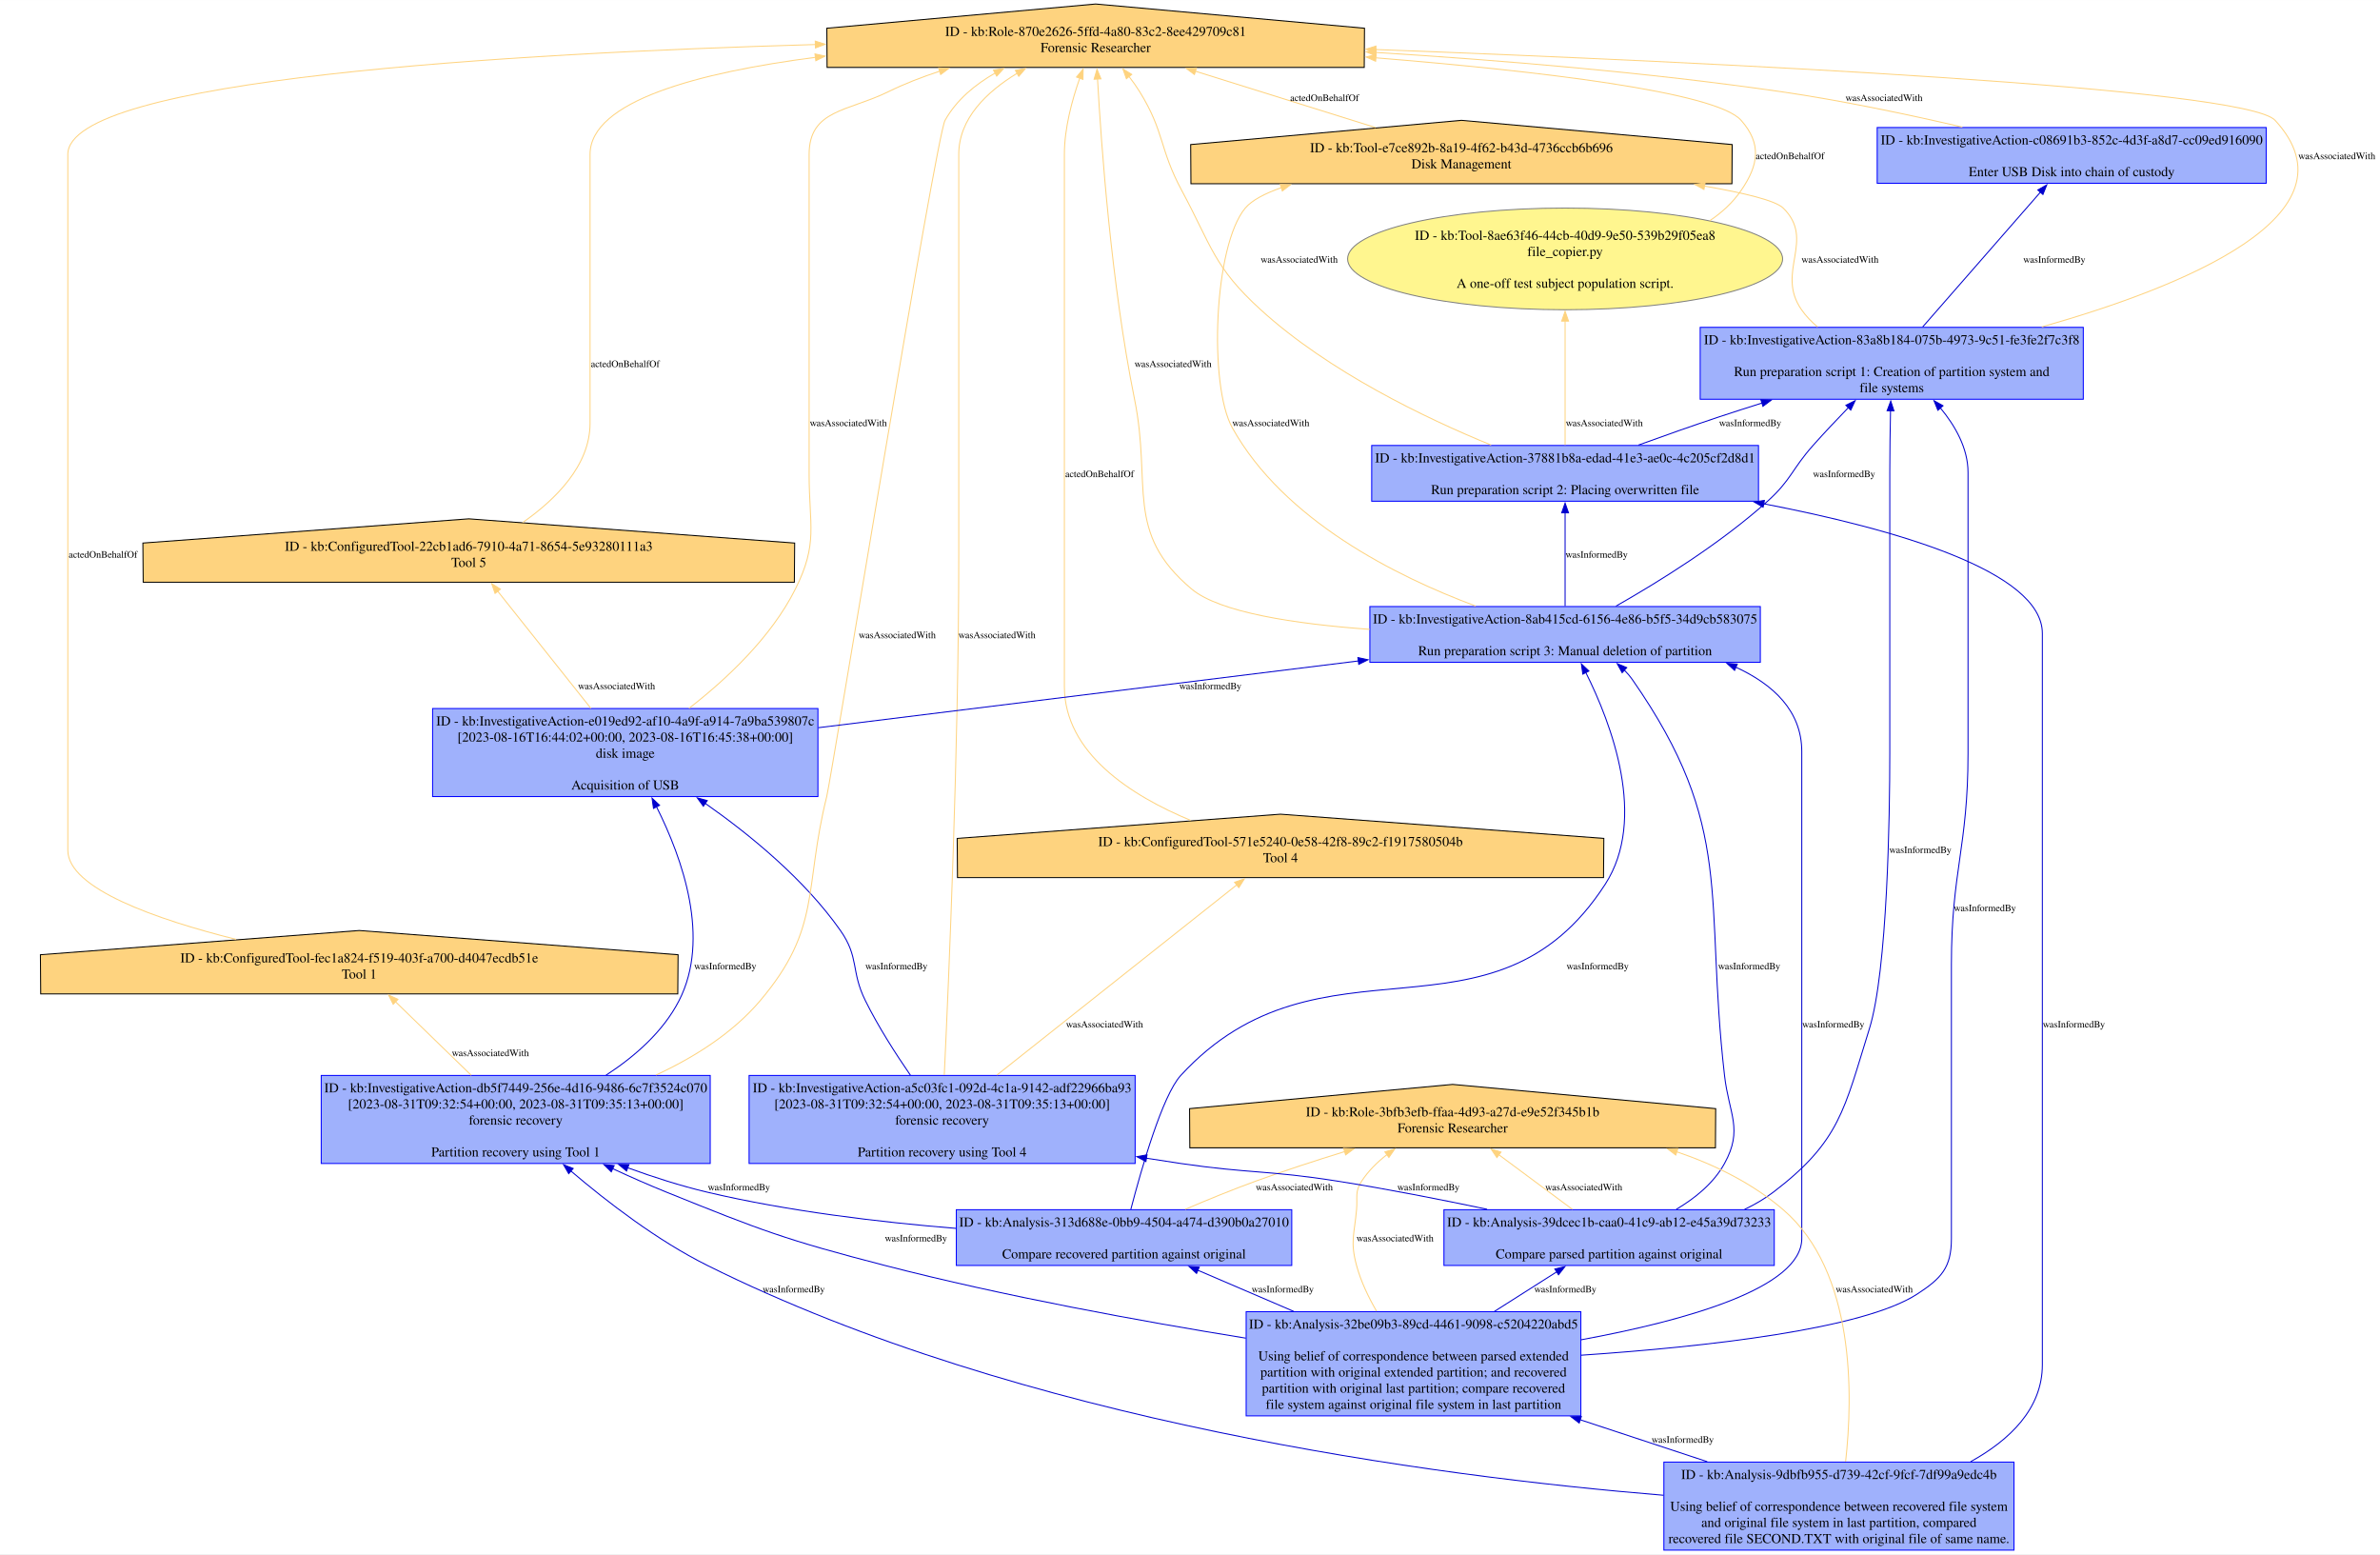
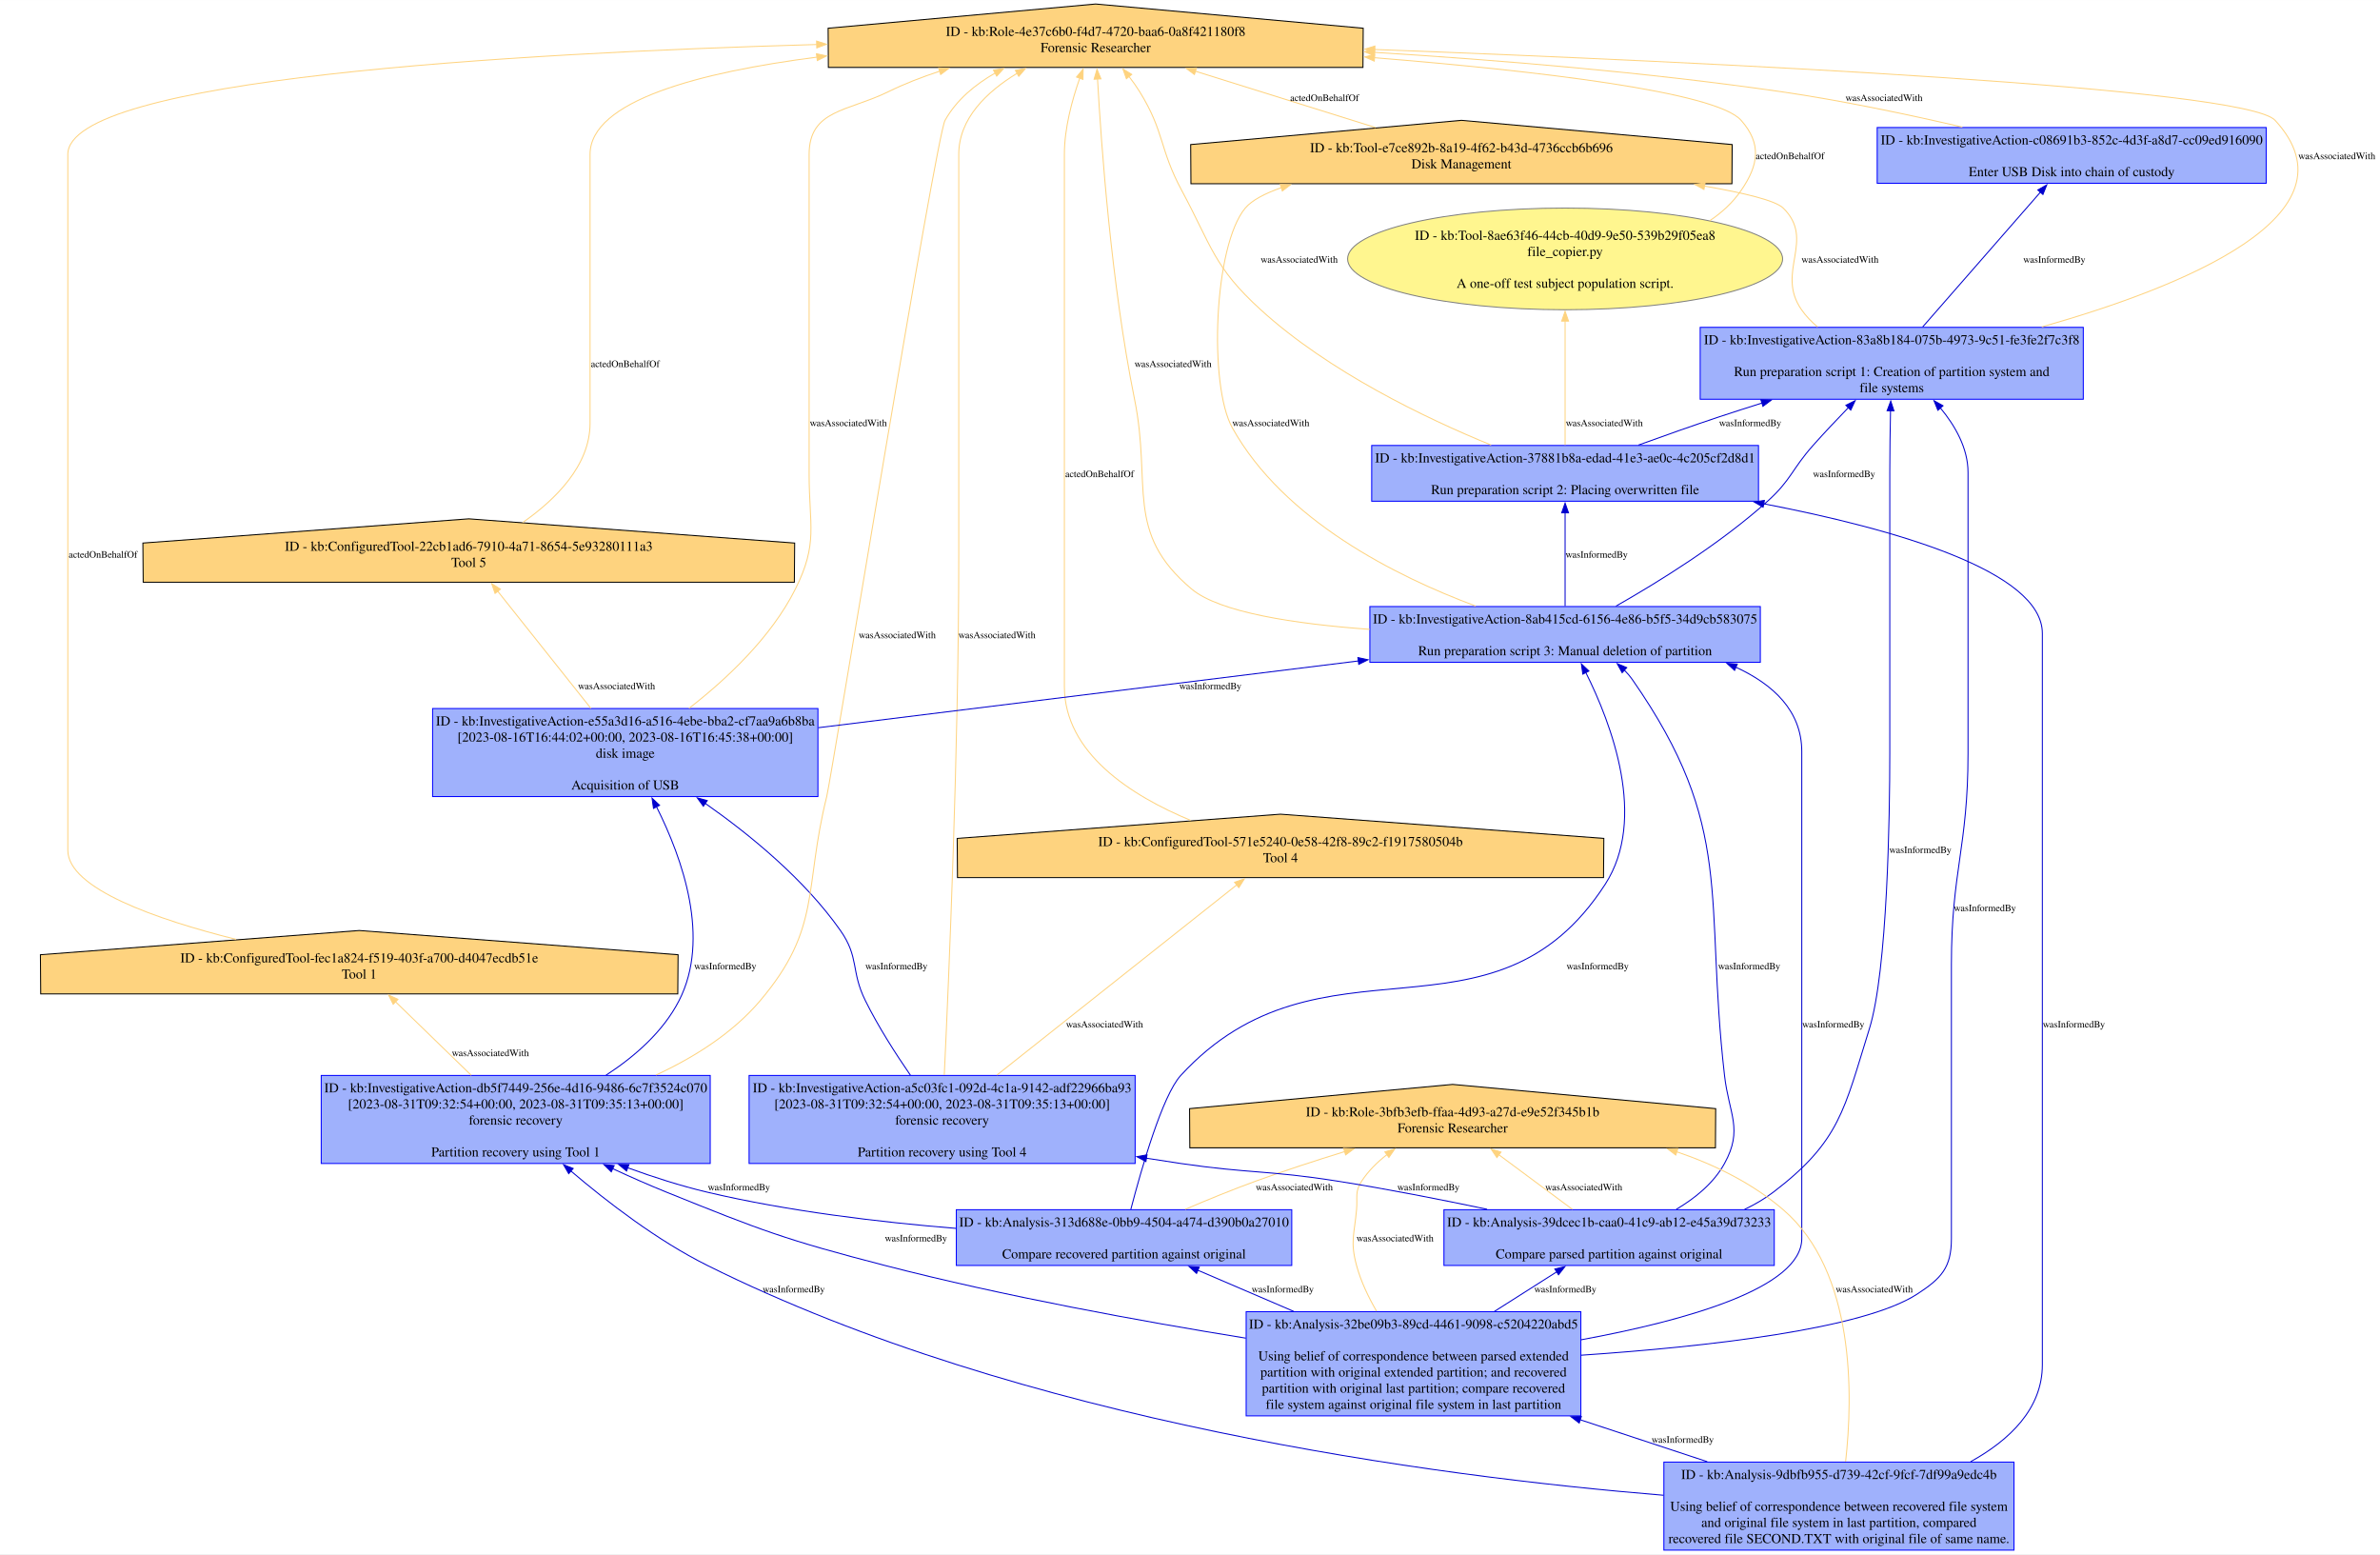
<svg xmlns="http://www.w3.org/2000/svg" xmlns:xlink="http://www.w3.org/1999/xlink" width="2434pt" height="1589pt" viewBox="0.00 0.00 2433.59 1588.55">
  <g id="graph0" class="graph" transform="scale(1 1) rotate(0) translate(4 1584.55)">
    <polygon fill="white" stroke="none" points="-4,4 -4,-1584.55 2429.59,-1584.55 2429.59,4 -4,4" />
    <g id="node1" class="node">
      <g id="a_node1">
        <a xlink:title="ID - http://example.org/kb/Analysis-313d688e-0bb9-4504-a474-d390b0a27010">
          <polygon fill="#9fb1fc" stroke="#0000ff" points="1316.84,-348 973.84,-348 973.84,-291 1316.84,-291 1316.84,-348" />
          <text text-anchor="middle" x="1145.34" y="-330.7" font-family="Times,serif" font-size="14.00">ID - kb:Analysis-313d688e-0bb9-4504-a474-d390b0a27010</text>
          <text text-anchor="middle" x="1145.34" y="-298.2" font-family="Times,serif" font-size="14.00">Compare recovered partition against original</text>
        </a>
      </g>
    </g>
    <g id="node10" class="node">
      <g id="a_node10">
        <a xlink:title="ID - http://example.org/kb/InvestigativeAction-8ab415cd-6156-4e86-b5f5-34d9cb583075">
          <polygon fill="#9fb1fc" stroke="#0000ff" points="1795.96,-964.59 1396.71,-964.59 1396.71,-907.59 1795.96,-907.59 1795.96,-964.59" />
          <text text-anchor="middle" x="1596.34" y="-947.29" font-family="Times,serif" font-size="14.00">ID - kb:InvestigativeAction-8ab415cd-6156-4e86-b5f5-34d9cb583075</text>
          <text text-anchor="middle" x="1596.34" y="-914.79" font-family="Times,serif" font-size="14.00">Run preparation script 3: Manual deletion of partition</text>
        </a>
      </g>
    </g>
    <g id="edge1" class="edge">
      <path fill="none" stroke="#0000cd" d="M1152.31,-348.4C1163.11,-389.82 1184.62,-464.87 1203.34,-485.25 1346.46,-641.02 1522.5,-503.02 1637.34,-680.67 1680.6,-747.6 1643.81,-844.56 1617.42,-897.36" />
      <polygon fill="#0000cd" stroke="#0000cd" points="1614.46,-895.47 1613,-905.97 1620.68,-898.67 1614.46,-895.47" />
      <text text-anchor="middle" x="1629.59" y="-593.71" font-family="Times,serif" font-size="10.00">wasInformedBy</text>
    </g>
    <g id="node13" class="node">
      <g id="a_node13">
        <a xlink:title="ID - http://example.org/kb/InvestigativeAction-db5f7449-256e-4d16-9486-6c7f3524c070">
          <polygon fill="#9fb1fc" stroke="#0000ff" points="722.21,-485.25 324.46,-485.25 324.46,-395.25 722.21,-395.25 722.21,-485.25" />
          <text text-anchor="middle" x="523.34" y="-467.95" font-family="Times,serif" font-size="14.00">ID - kb:InvestigativeAction-db5f7449-256e-4d16-9486-6c7f3524c070</text>
          <text text-anchor="middle" x="523.34" y="-451.45" font-family="Times,serif" font-size="14.00">[2023-08-31T09:32:54+00:00, 2023-08-31T09:35:13+00:00]</text>
          <text text-anchor="middle" x="523.34" y="-434.95" font-family="Times,serif" font-size="14.00">forensic recovery</text>
          <text text-anchor="middle" x="523.34" y="-402.45" font-family="Times,serif" font-size="14.00">Partition recovery using Tool 1</text>
        </a>
      </g>
    </g>
    <g id="edge2" class="edge">
      <path fill="none" stroke="#0000cd" d="M973.49,-328.92C895.06,-335.29 801.45,-346.45 718.84,-366 692.1,-372.33 664.06,-381.33 637.82,-390.87" />
      <polygon fill="#0000cd" stroke="#0000cd" points="636.67,-387.56 628.51,-394.31 639.1,-394.13 636.67,-387.56" />
      <text text-anchor="middle" x="751.59" y="-367.75" font-family="Times,serif" font-size="10.00">wasInformedBy</text>
    </g>
    <g id="node15" class="node">
      <g id="a_node15">
        <a xlink:title="ID - http://example.org/kb/Role-3bfb3efb-ffaa-4d93-a27d-e9e52f345b1b">
          <polygon fill="#fed37f" stroke="black" points="1750.32,-451.32 1481.34,-476.09 1212.35,-451.32 1212.61,-411.26 1750.07,-411.26 1750.32,-451.32" />
          <text text-anchor="middle" x="1481.34" y="-443.45" font-family="Times,serif" font-size="14.00">ID - kb:Role-3bfb3efb-ffaa-4d93-a27d-e9e52f345b1b</text>
          <text text-anchor="middle" x="1481.34" y="-426.95" font-family="Times,serif" font-size="14.00">Forensic Researcher</text>
        </a>
      </g>
    </g>
    <g id="edge3" class="edge">
      <path fill="none" stroke="#fed37f" d="M1207.89,-348.37C1230.45,-358.02 1256.23,-368.58 1280.09,-377.25 1309.31,-387.88 1341.33,-398.28 1371.06,-407.45" />
      <polygon fill="#fed37f" stroke="#fed37f" points="1369.87,-410.74 1380.46,-410.32 1371.92,-404.05 1369.87,-410.74" />
      <text text-anchor="middle" x="1319.46" y="-367.75" font-family="Times,serif" font-size="10.00">wasAssociatedWith</text>
    </g>
    <g id="node2" class="node">
      <g id="a_node2">
        <a xlink:title="ID - http://example.org/kb/Analysis-32be09b3-89cd-4461-9098-c5204220abd5">
          <polygon fill="#9fb1fc" stroke="#0000ff" points="1612.46,-243.75 1270.21,-243.75 1270.21,-137.25 1612.46,-137.25 1612.46,-243.75" />
          <text text-anchor="middle" x="1441.34" y="-226.45" font-family="Times,serif" font-size="14.00">ID - kb:Analysis-32be09b3-89cd-4461-9098-c5204220abd5</text>
          <text text-anchor="middle" x="1441.34" y="-193.95" font-family="Times,serif" font-size="14.00">Using belief of correspondence between parsed extended </text>
          <text text-anchor="middle" x="1441.34" y="-177.45" font-family="Times,serif" font-size="14.00">partition with original extended partition; and recovered </text>
          <text text-anchor="middle" x="1441.34" y="-160.95" font-family="Times,serif" font-size="14.00">partition with original last partition; compare recovered </text>
          <text text-anchor="middle" x="1441.34" y="-144.45" font-family="Times,serif" font-size="14.00">file system against original file system in last partition</text>
        </a>
      </g>
    </g>
    <g id="edge4" class="edge">
      <path fill="none" stroke="#0000cd" d="M1318.81,-244.07C1285.51,-258.36 1250.45,-273.4 1220.63,-286.2" />
      <polygon fill="#0000cd" stroke="#0000cd" points="1219.51,-282.87 1211.7,-290.03 1222.27,-289.3 1219.51,-282.87" />
      <text text-anchor="middle" x="1307.59" y="-263.5" font-family="Times,serif" font-size="10.00">wasInformedBy</text>
    </g>
    <g id="node3" class="node">
      <g id="a_node3">
        <a xlink:title="ID - http://example.org/kb/Analysis-39dcec1b-caa0-41c9-ab12-e45a39d73233">
          <polygon fill="#9fb1fc" stroke="#0000ff" points="1810.21,-348 1472.46,-348 1472.46,-291 1810.21,-291 1810.21,-348" />
          <text text-anchor="middle" x="1641.34" y="-330.7" font-family="Times,serif" font-size="14.00">ID - kb:Analysis-39dcec1b-caa0-41c9-ab12-e45a39d73233</text>
          <text text-anchor="middle" x="1641.34" y="-298.2" font-family="Times,serif" font-size="14.00">Compare parsed partition against original</text>
        </a>
      </g>
    </g>
    <g id="edge5" class="edge">
      <path fill="none" stroke="#0000cd" d="M1524.13,-244.07C1545.64,-257.73 1568.25,-272.09 1587.81,-284.51" />
      <polygon fill="#0000cd" stroke="#0000cd" points="1585.84,-287.41 1596.16,-289.81 1589.59,-281.5 1585.84,-287.41" />
      <text text-anchor="middle" x="1596.59" y="-263.5" font-family="Times,serif" font-size="10.00">wasInformedBy</text>
    </g>
    <g id="node9" class="node">
      <g id="a_node9">
        <a xlink:title="ID - http://example.org/kb/InvestigativeAction-83a8b184-075b-4973-9c51-fe3fe2f7c3f8">
          <polygon fill="#9fb1fc" stroke="#0000ff" points="2126.21,-1250.01 1734.46,-1250.01 1734.46,-1176.51 2126.21,-1176.51 2126.21,-1250.01" />
          <text text-anchor="middle" x="1930.34" y="-1232.71" font-family="Times,serif" font-size="14.00">ID - kb:InvestigativeAction-83a8b184-075b-4973-9c51-fe3fe2f7c3f8</text>
          <text text-anchor="middle" x="1930.34" y="-1200.21" font-family="Times,serif" font-size="14.00">Run preparation script 1: Creation of partition system and </text>
          <text text-anchor="middle" x="1930.34" y="-1183.71" font-family="Times,serif" font-size="14.00">file systems</text>
        </a>
      </g>
    </g>
    <g id="edge6" class="edge">
      <path fill="none" stroke="#0000cd" d="M1612.67,-199.25C1740.01,-207.87 1900.89,-225.67 1956.34,-261.75 1981.18,-277.91 1991.34,-288.87 1991.34,-318.5 1991.34,-318.5 1991.34,-318.5 1991.34,-598.59 1991.34,-694.77 2008.34,-718.15 2008.34,-814.34 2008.34,-814.34 2008.34,-814.34 2008.34,-1101.76 2008.34,-1126.29 1995.35,-1149.2 1979.98,-1167.73" />
      <polygon fill="#0000cd" stroke="#0000cd" points="1977.51,-1165.23 1973.53,-1175.05 1982.77,-1169.85 1977.51,-1165.23" />
      <text text-anchor="middle" x="2025.59" y="-653.17" font-family="Times,serif" font-size="10.00">wasInformedBy</text>
    </g>
    <g id="edge7" class="edge">
      <path fill="none" stroke="#0000cd" d="M1612.87,-215.05C1720.24,-234.79 1838.34,-267.98 1838.34,-318.5 1838.34,-318.5 1838.34,-318.5 1838.34,-816.34 1838.34,-858.01 1809.06,-885.06 1770.87,-902.62" />
      <polygon fill="#0000cd" stroke="#0000cd" points="1769.63,-899.34 1761.83,-906.51 1772.4,-905.77 1769.63,-899.34" />
      <text text-anchor="middle" x="1870.59" y="-534.25" font-family="Times,serif" font-size="10.00">wasInformedBy</text>
    </g>
    <g id="edge8" class="edge">
      <path fill="none" stroke="#0000cd" d="M1269.88,-216.69C1162.93,-233.97 1022.89,-259.46 900.84,-291 799.39,-317.22 774.49,-326.76 677.34,-366 659.35,-373.26 640.49,-381.61 622.38,-390" />
      <polygon fill="#0000cd" stroke="#0000cd" points="621.05,-386.75 613.48,-394.16 624.02,-393.1 621.05,-386.75" />
      <text text-anchor="middle" x="932.59" y="-315.62" font-family="Times,serif" font-size="10.00">wasInformedBy</text>
    </g>
    <g id="edge9" class="edge">
      <path fill="none" stroke="#fed37f" d="M1403.6,-244.18C1395.18,-258.67 1387.46,-274.87 1383.09,-291 1376.46,-315.45 1380.84,-322.77 1383.09,-348 1384.26,-361.16 1381.1,-366.2 1388.34,-377.25 1395.1,-387.56 1404.23,-396.58 1414.15,-404.3" />
      <polygon fill="#fed37f" stroke="#fed37f" points="1412.05,-407.1 1422.2,-410.14 1416.16,-401.44 1412.05,-407.1" />
      <text text-anchor="middle" x="1422.46" y="-315.62" font-family="Times,serif" font-size="10.00">wasAssociatedWith</text>
    </g>
    <g id="edge10" class="edge">
      <path fill="none" stroke="#0000cd" d="M1779.89,-348.34C1790.35,-353.29 1800.33,-359.13 1809.34,-366 1877.61,-418.08 1881.7,-450.55 1907.34,-532.5 1926.09,-592.44 1928.34,-751.54 1928.34,-814.34 1928.34,-814.34 1928.34,-814.34 1928.34,-1101.76 1928.34,-1122.44 1928.69,-1145.28 1929.1,-1164.81" />
      <polygon fill="#0000cd" stroke="#0000cd" points="1925.6,-1164.75 1929.32,-1174.67 1932.6,-1164.6 1925.6,-1164.75" />
      <text text-anchor="middle" x="1959.59" y="-712.63" font-family="Times,serif" font-size="10.00">wasInformedBy</text>
    </g>
    <g id="edge11" class="edge">
      <path fill="none" stroke="#0000cd" d="M1710.09,-348.42C1729.52,-359.9 1748.35,-375.28 1759.34,-395.25 1778.62,-430.29 1763.9,-445.51 1759.34,-485.25 1738.31,-668.55 1770.75,-738.17 1665.34,-889.59 1662.83,-893.2 1659.93,-896.59 1656.77,-899.77" />
      <polygon fill="#0000cd" stroke="#0000cd" points="1654.69,-896.94 1649.6,-906.23 1659.37,-902.15 1654.69,-896.94" />
      <text text-anchor="middle" x="1784.59" y="-593.71" font-family="Times,serif" font-size="10.00">wasInformedBy</text>
    </g>
    <g id="node11" class="node">
      <g id="a_node11">
        <a xlink:title="ID - http://example.org/kb/InvestigativeAction-a5c03fc1-092d-4c1a-9142-adf22966ba93">
          <polygon fill="#9fb1fc" stroke="#0000ff" points="1156.71,-485.25 761.96,-485.25 761.96,-395.25 1156.71,-395.25 1156.71,-485.25" />
          <text text-anchor="middle" x="959.34" y="-467.95" font-family="Times,serif" font-size="14.00">ID - kb:InvestigativeAction-a5c03fc1-092d-4c1a-9142-adf22966ba93</text>
          <text text-anchor="middle" x="959.34" y="-451.45" font-family="Times,serif" font-size="14.00">[2023-08-31T09:32:54+00:00, 2023-08-31T09:35:13+00:00]</text>
          <text text-anchor="middle" x="959.34" y="-434.95" font-family="Times,serif" font-size="14.00">forensic recovery</text>
          <text text-anchor="middle" x="959.34" y="-402.45" font-family="Times,serif" font-size="14.00">Partition recovery using Tool 4</text>
        </a>
      </g>
    </g>
    <g id="edge12" class="edge">
      <path fill="none" stroke="#0000cd" d="M1516.53,-348.45C1468.78,-358.49 1413.7,-369.29 1363.34,-377.25 1292.65,-388.42 1274.14,-384.89 1203.34,-395.25 1191.76,-396.94 1179.89,-398.77 1167.92,-400.69" />
      <polygon fill="#0000cd" stroke="#0000cd" points="1167.72,-397.18 1158.4,-402.23 1168.84,-404.09 1167.72,-397.18" />
      <text text-anchor="middle" x="1456.59" y="-367.75" font-family="Times,serif" font-size="10.00">wasInformedBy</text>
    </g>
    <g id="edge13" class="edge">
      <path fill="none" stroke="#fed37f" d="M1603.82,-348.34C1581.3,-365.06 1552.45,-386.47 1528.4,-404.32" />
      <polygon fill="#fed37f" stroke="#fed37f" points="1526.61,-401.29 1520.66,-410.06 1530.78,-406.91 1526.61,-401.29" />
      <text text-anchor="middle" x="1615.46" y="-367.75" font-family="Times,serif" font-size="10.00">wasAssociatedWith</text>
    </g>
    <g id="node4" class="node">
      <g id="a_node4">
        <a xlink:title="ID - http://example.org/kb/Analysis-9dbfb955-d739-42cf-9fcf-7df99a9edc4b">
          <polygon fill="#9fb1fc" stroke="#0000ff" points="2055.34,-90 1697.34,-90 1697.34,0 2055.34,0 2055.34,-90" />
          <text text-anchor="middle" x="1876.34" y="-72.7" font-family="Times,serif" font-size="14.00">ID - kb:Analysis-9dbfb955-d739-42cf-9fcf-7df99a9edc4b</text>
          <text text-anchor="middle" x="1876.34" y="-40.2" font-family="Times,serif" font-size="14.00">Using belief of correspondence between recovered file system</text>
          <text text-anchor="middle" x="1876.34" y="-23.7" font-family="Times,serif" font-size="14.00"> and original file system in last partition, compared </text>
          <text text-anchor="middle" x="1876.34" y="-7.2" font-family="Times,serif" font-size="14.00">recovered file SECOND.TXT with original file of same name.</text>
        </a>
      </g>
    </g>
    <g id="edge14" class="edge">
      <path fill="none" stroke="#0000cd" d="M1741.68,-90.42C1700.62,-103.97 1654.93,-119.04 1611.83,-133.26" />
      <polygon fill="#0000cd" stroke="#0000cd" points="1610.76,-129.92 1602.36,-136.38 1612.96,-136.57 1610.76,-129.92" />
      <text text-anchor="middle" x="1716.59" y="-109.75" font-family="Times,serif" font-size="10.00">wasInformedBy</text>
    </g>
    <g id="node8" class="node">
      <g id="a_node8">
        <a xlink:title="ID - http://example.org/kb/InvestigativeAction-37881b8a-edad-41e3-ae0c-4c205cf2d8d1">
          <polygon fill="#9fb1fc" stroke="#0000ff" points="1794.09,-1129.26 1398.59,-1129.26 1398.59,-1072.26 1794.09,-1072.26 1794.09,-1129.26" />
          <text text-anchor="middle" x="1596.34" y="-1111.96" font-family="Times,serif" font-size="14.00">ID - kb:InvestigativeAction-37881b8a-edad-41e3-ae0c-4c205cf2d8d1</text>
          <text text-anchor="middle" x="1596.34" y="-1079.46" font-family="Times,serif" font-size="14.00">Run preparation script 2: Placing overwritten file</text>
        </a>
      </g>
    </g>
    <g id="edge15" class="edge">
      <path fill="none" stroke="#0000cd" d="M2011,-90.41C2050.99,-112.57 2084.34,-144.53 2084.34,-189.5 2084.34,-189.5 2084.34,-189.5 2084.34,-937.09 2084.34,-1000.66 1933.4,-1043.84 1799.41,-1069.64" />
      <polygon fill="#0000cd" stroke="#0000cd" points="1798.82,-1066.19 1789.64,-1071.49 1800.12,-1073.07 1798.82,-1066.19" />
      <text text-anchor="middle" x="2116.59" y="-534.25" font-family="Times,serif" font-size="10.00">wasInformedBy</text>
    </g>
    <g id="edge16" class="edge">
      <path fill="none" stroke="#0000cd" d="M1696.98,-56.1C1461.43,-75.44 1040.18,-131.24 719.34,-291 668.25,-316.44 617.03,-355.77 579.77,-387.54" />
      <polygon fill="#0000cd" stroke="#0000cd" points="577.52,-384.85 572.23,-394.03 582.09,-390.15 577.52,-384.85" />
      <text text-anchor="middle" x="807.59" y="-263.5" font-family="Times,serif" font-size="10.00">wasInformedBy</text>
    </g>
    <g id="edge17" class="edge">
      <path fill="none" stroke="#fed37f" d="M1883.17,-90.42C1890.7,-157.73 1893.29,-284.44 1819.34,-348 1788.2,-374.76 1749.96,-393.76 1710.53,-407.22" />
      <polygon fill="#fed37f" stroke="#fed37f" points="1709.51,-403.87 1701.09,-410.31 1711.69,-410.52 1709.51,-403.87" />
      <text text-anchor="middle" x="1912.46" y="-263.5" font-family="Times,serif" font-size="10.00">wasAssociatedWith</text>
    </g>
    <g id="node5" class="node">
      <g id="a_node5">
        <a xlink:title="ID - http://example.org/kb/ConfiguredTool-22cb1ad6-7910-4a71-8654-5e93280111a3">
          <polygon fill="#fed37f" stroke="black" points="808.56,-1029.5 475.34,-1054.26 142.11,-1029.5 142.42,-989.44 808.25,-989.44 808.56,-1029.5" />
          <text text-anchor="middle" x="475.34" y="-1021.63" font-family="Times,serif" font-size="14.00">ID - kb:ConfiguredTool-22cb1ad6-7910-4a71-8654-5e93280111a3</text>
          <text text-anchor="middle" x="475.34" y="-1005.13" font-family="Times,serif" font-size="14.00">Tool 5</text>
        </a>
      </g>
    </g>
    <g id="node16" class="node">
      <g id="a_node16">
-         <a xlink:title="ID - http://example.org/kb/Role-870e2626-5ffd-4a80-83c2-8ee429709c81">
-           <polygon fill="#fed37f" stroke="black" points="1391.22,-1555.79 1116.34,-1580.55 841.45,-1555.79 841.71,-1515.72 1390.96,-1515.72 1391.22,-1555.79" />
-           <text text-anchor="middle" x="1116.34" y="-1547.91" font-family="Times,serif" font-size="14.00">ID - kb:Role-870e2626-5ffd-4a80-83c2-8ee429709c81</text>
+         <a xlink:title="ID - http://example.org/kb/Role-4e37c6b0-f4d7-4720-baa6-0a8f421180f8">
+           <polygon fill="#fed37f" stroke="black" points="1389.91,-1555.79 1116.34,-1580.55 842.77,-1555.79 843.02,-1515.72 1389.65,-1515.72 1389.91,-1555.79" />
+           <text text-anchor="middle" x="1116.34" y="-1547.91" font-family="Times,serif" font-size="14.00">ID - kb:Role-4e37c6b0-f4d7-4720-baa6-0a8f421180f8</text>
          <text text-anchor="middle" x="1116.34" y="-1531.41" font-family="Times,serif" font-size="14.00">Forensic Researcher</text>
        </a>
      </g>
    </g>
    <g id="edge18" class="edge">
-       <path fill="none" stroke="#fed37f" d="M530.45,-1050.46C563.57,-1073.58 599.34,-1108.57 599.34,-1151.89 599.34,-1151.89 599.34,-1151.89 599.34,-1426.79 599.34,-1481.45 710.66,-1510.56 829.99,-1526.06" />
-       <polygon fill="#fed37f" stroke="#fed37f" points="829.33,-1529.5 839.69,-1527.28 830.2,-1522.56 829.33,-1529.5" />
+       <path fill="none" stroke="#fed37f" d="M530.45,-1050.46C563.57,-1073.58 599.34,-1108.57 599.34,-1151.89 599.34,-1151.89 599.34,-1151.89 599.34,-1426.79 599.34,-1481.67 711.57,-1510.8 831.45,-1526.25" />
+       <polygon fill="#fed37f" stroke="#fed37f" points="830.84,-1529.7 841.2,-1527.47 831.71,-1522.75 830.84,-1529.7" />
      <text text-anchor="middle" x="635.34" y="-1209.39" font-family="Times,serif" font-size="10.00">actedOnBehalfOf</text>
    </g>
    <g id="node6" class="node">
      <g id="a_node6">
        <a xlink:title="ID - http://example.org/kb/ConfiguredTool-571e5240-0e58-42f8-89c2-f1917580504b">
          <polygon fill="#fed37f" stroke="black" points="1635.94,-727.58 1305.34,-752.34 974.73,-727.58 975.04,-687.51 1635.63,-687.51 1635.94,-727.58" />
          <text text-anchor="middle" x="1305.34" y="-719.71" font-family="Times,serif" font-size="14.00">ID - kb:ConfiguredTool-571e5240-0e58-42f8-89c2-f1917580504b</text>
          <text text-anchor="middle" x="1305.34" y="-703.21" font-family="Times,serif" font-size="14.00">Tool 4</text>
        </a>
      </g>
    </g>
    <g id="edge19" class="edge">
      <path fill="none" stroke="#fed37f" d="M1213.53,-745.96C1152.81,-771.14 1084.34,-814.67 1084.34,-882.97 1084.34,-882.97 1084.34,-882.97 1084.34,-1426.79 1084.34,-1453.44 1092.16,-1482.33 1100.08,-1504.72" />
      <polygon fill="#fed37f" stroke="#fed37f" points="1096.78,-1505.89 1103.53,-1514.05 1103.34,-1503.46 1096.78,-1505.89" />
      <text text-anchor="middle" x="1120.34" y="-1096.89" font-family="Times,serif" font-size="10.00">actedOnBehalfOf</text>
    </g>
    <g id="node7" class="node">
      <g id="a_node7">
        <a xlink:title="ID - http://example.org/kb/ConfiguredTool-fec1a824-f519-403f-a700-d4047ecdb51e">
          <polygon fill="#fed37f" stroke="black" points="689.35,-608.66 363.34,-633.42 37.32,-608.66 37.63,-568.59 689.05,-568.59 689.35,-608.66" />
          <text text-anchor="middle" x="363.34" y="-600.79" font-family="Times,serif" font-size="14.00">ID - kb:ConfiguredTool-fec1a824-f519-403f-a700-d4047ecdb51e</text>
          <text text-anchor="middle" x="363.34" y="-584.29" font-family="Times,serif" font-size="14.00">Tool 1</text>
        </a>
      </g>
    </g>
    <g id="edge20" class="edge">
-       <path fill="none" stroke="#fed37f" d="M237.39,-624.34C156.06,-644.72 65.34,-676.26 65.34,-715.51 65.34,-715.51 65.34,-715.51 65.34,-1426.79 65.34,-1503.95 518.56,-1530.19 829.76,-1539.12" />
-       <polygon fill="#fed37f" stroke="#fed37f" points="829.62,-1542.61 839.72,-1539.4 829.82,-1535.62 829.62,-1542.61" />
+       <path fill="none" stroke="#fed37f" d="M237.39,-624.34C156.06,-644.72 65.34,-676.26 65.34,-715.51 65.34,-715.51 65.34,-715.51 65.34,-1426.79 65.34,-1504.06 519.89,-1530.27 831.13,-1539.15" />
+       <polygon fill="#fed37f" stroke="#fed37f" points="830.99,-1542.65 841.09,-1539.43 831.19,-1535.65 830.99,-1542.65" />
      <text text-anchor="middle" x="101.34" y="-1014.55" font-family="Times,serif" font-size="10.00">actedOnBehalfOf</text>
    </g>
    <g id="edge21" class="edge">
      <path fill="none" stroke="#0000cd" d="M1671.38,-1129.67C1697.39,-1139.11 1726.81,-1149.53 1753.84,-1158.51 1768.03,-1163.22 1782.91,-1168.01 1797.76,-1172.67" />
      <polygon fill="#0000cd" stroke="#0000cd" points="1796.52,-1175.95 1807.11,-1175.6 1798.61,-1169.27 1796.52,-1175.95" />
      <text text-anchor="middle" x="1785.59" y="-1149.01" font-family="Times,serif" font-size="10.00">wasInformedBy</text>
    </g>
    <g id="edge22" class="edge">
      <path fill="none" stroke="#fed37f" d="M1520.71,-1129.67C1453.33,-1157.25 1354.87,-1204.52 1285.09,-1268.01 1237.01,-1311.76 1235.15,-1332.72 1204.34,-1389.96 1181.23,-1432.89 1186.99,-1449.42 1161.34,-1490.88 1158.09,-1496.13 1154.34,-1501.39 1150.41,-1506.46" />
      <polygon fill="#fed37f" stroke="#fed37f" points="1147.77,-1504.16 1144.19,-1514.14 1153.21,-1508.57 1147.77,-1504.16" />
      <text text-anchor="middle" x="1324.46" y="-1316.11" font-family="Times,serif" font-size="10.00">wasAssociatedWith</text>
    </g>
    <g id="node17" class="node">
      <g id="a_node17">
        <a xlink:title="ID - http://example.org/kb/Tool-8ae63f46-44cb-40d9-9e50-539b29f05ea8">
          <ellipse fill="#fff68f" stroke="#808080" cx="1596.34" cy="-1319.98" rx="222.39" ry="51.97" />
          <text text-anchor="middle" x="1596.34" y="-1339.43" font-family="Times,serif" font-size="14.00">ID - kb:Tool-8ae63f46-44cb-40d9-9e50-539b29f05ea8</text>
          <text text-anchor="middle" x="1596.34" y="-1322.93" font-family="Times,serif" font-size="14.00">file_copier.py</text>
          <text text-anchor="middle" x="1596.34" y="-1290.43" font-family="Times,serif" font-size="14.00">A one-off test subject population script.</text>
        </a>
      </g>
    </g>
    <g id="edge23" class="edge">
      <path fill="none" stroke="#fed37f" d="M1596.34,-1129.72C1596.34,-1161.56 1596.34,-1214.58 1596.34,-1256.42" />
      <polygon fill="#fed37f" stroke="#fed37f" points="1592.84,-1256.39 1596.34,-1266.39 1599.84,-1256.39 1592.84,-1256.39" />
      <text text-anchor="middle" x="1636.46" y="-1149.01" font-family="Times,serif" font-size="10.00">wasAssociatedWith</text>
    </g>
    <g id="node12" class="node">
      <g id="a_node12">
        <a xlink:title="ID - http://example.org/kb/InvestigativeAction-c08691b3-852c-4d3f-a8d7-cc09ed916090">
          <polygon fill="#9fb1fc" stroke="#0000ff" points="2313.21,-1454.29 1915.46,-1454.29 1915.46,-1397.29 2313.21,-1397.29 2313.21,-1454.29" />
          <text text-anchor="middle" x="2114.34" y="-1436.99" font-family="Times,serif" font-size="14.00">ID - kb:InvestigativeAction-c08691b3-852c-4d3f-a8d7-cc09ed916090</text>
          <text text-anchor="middle" x="2114.34" y="-1404.49" font-family="Times,serif" font-size="14.00">Enter USB Disk into chain of custody</text>
        </a>
      </g>
    </g>
    <g id="edge24" class="edge">
      <path fill="none" stroke="#0000cd" d="M1961.97,-1250.45C1995.69,-1289.04 2048.78,-1349.78 2082.56,-1388.43" />
      <polygon fill="#0000cd" stroke="#0000cd" points="2079.66,-1390.44 2088.88,-1395.66 2084.93,-1385.83 2079.66,-1390.44" />
      <text text-anchor="middle" x="2096.59" y="-1316.11" font-family="Times,serif" font-size="10.00">wasInformedBy</text>
    </g>
    <g id="edge25" class="edge">
-       <path fill="none" stroke="#fed37f" d="M2083.8,-1250.47C2228.55,-1291.47 2411.07,-1365.3 2322.34,-1461.63 2291.53,-1495.07 1749.61,-1520.85 1402.8,-1534.02" />
-       <polygon fill="#fed37f" stroke="#fed37f" points="1402.69,-1530.52 1392.83,-1534.4 1402.96,-1537.52 1402.69,-1530.52" />
+       <path fill="none" stroke="#fed37f" d="M2083.8,-1250.47C2228.55,-1291.47 2411.07,-1365.3 2322.34,-1461.63 2291.5,-1495.1 1748.45,-1520.91 1401.69,-1534.06" />
+       <polygon fill="#fed37f" stroke="#fed37f" points="1401.58,-1530.57 1391.72,-1534.44 1401.85,-1537.56 1401.58,-1530.57" />
      <text text-anchor="middle" x="2385.46" y="-1421.92" font-family="Times,serif" font-size="10.00">wasAssociatedWith</text>
    </g>
    <g id="node18" class="node">
      <g id="a_node18">
        <a xlink:title="ID - http://example.org/kb/Tool-e7ce892b-8a19-4f62-b43d-4736ccb6b696">
          <polygon fill="#fed37f" stroke="black" points="1767.19,-1436.87 1490.34,-1461.63 1213.49,-1436.87 1213.75,-1396.8 1766.93,-1396.8 1767.19,-1436.87" />
          <text text-anchor="middle" x="1490.34" y="-1428.99" font-family="Times,serif" font-size="14.00">ID - kb:Tool-e7ce892b-8a19-4f62-b43d-4736ccb6b696</text>
          <text text-anchor="middle" x="1490.34" y="-1412.49" font-family="Times,serif" font-size="14.00">Disk Management</text>
        </a>
      </g>
    </g>
    <g id="edge26" class="edge">
      <path fill="none" stroke="#fed37f" d="M1854.52,-1250.41C1848.3,-1255.63 1842.66,-1261.48 1838.09,-1268.01 1811.16,-1306.47 1852.85,-1339.08 1819.34,-1371.96 1811.54,-1379.6 1779.73,-1387.34 1738.74,-1394.44" />
      <polygon fill="#fed37f" stroke="#fed37f" points="1738.31,-1390.96 1729.03,-1396.07 1739.48,-1397.86 1738.31,-1390.96" />
      <text text-anchor="middle" x="1877.46" y="-1316.11" font-family="Times,serif" font-size="10.00">wasAssociatedWith</text>
    </g>
    <g id="edge27" class="edge">
      <path fill="none" stroke="#0000cd" d="M1596.34,-965.06C1596.34,-991.44 1596.34,-1031.24 1596.34,-1060.74" />
      <polygon fill="#0000cd" stroke="#0000cd" points="1592.84,-1060.38 1596.34,-1070.38 1599.84,-1060.38 1592.84,-1060.38" />
      <text text-anchor="middle" x="1628.59" y="-1014.55" font-family="Times,serif" font-size="10.00">wasInformedBy</text>
    </g>
    <g id="edge28" class="edge">
      <path fill="none" stroke="#0000cd" d="M1648.36,-965.03C1692.21,-989.94 1755.31,-1029.06 1803.34,-1072.26 1827.65,-1094.13 1828.1,-1104.84 1849.84,-1129.26 1861.33,-1142.18 1874.2,-1155.8 1886.23,-1168.19" />
      <polygon fill="#0000cd" stroke="#0000cd" points="1883.43,-1170.34 1892.92,-1175.05 1888.44,-1165.45 1883.43,-1170.34" />
      <text text-anchor="middle" x="1881.59" y="-1096.89" font-family="Times,serif" font-size="10.00">wasInformedBy</text>
    </g>
    <g id="edge29" class="edge">
      <path fill="none" stroke="#fed37f" d="M1396.38,-941.28C1319.33,-946.87 1242.91,-958.59 1214.34,-982.59 1145.44,-1040.48 1173.95,-1088.31 1156.09,-1176.51 1132.25,-1294.2 1122.02,-1436.19 1118.24,-1503.96" />
      <polygon fill="#fed37f" stroke="#fed37f" points="1114.75,-1503.66 1117.71,-1513.83 1121.74,-1504.03 1114.75,-1503.66" />
      <text text-anchor="middle" x="1195.46" y="-1209.39" font-family="Times,serif" font-size="10.00">wasAssociatedWith</text>
    </g>
    <g id="edge30" class="edge">
      <path fill="none" stroke="#fed37f" d="M1504.9,-965.09C1423.28,-995.5 1308.76,-1052.82 1256.09,-1147.26 1231.72,-1190.95 1237.15,-1333.67 1269.34,-1371.96 1276.01,-1379.9 1289.27,-1386.8 1306.12,-1392.77" />
      <polygon fill="#fed37f" stroke="#fed37f" points="1305.03,-1396.09 1315.62,-1395.89 1307.21,-1389.44 1305.03,-1396.09" />
      <text text-anchor="middle" x="1295.46" y="-1149.01" font-family="Times,serif" font-size="10.00">wasAssociatedWith</text>
    </g>
    <g id="edge31" class="edge">
      <path fill="none" stroke="#fed37f" d="M1015.31,-485.62C1083.67,-539.8 1197.93,-630.37 1260.69,-680.11" />
      <polygon fill="#fed37f" stroke="#fed37f" points="1258.36,-682.74 1268.37,-686.21 1262.71,-677.25 1258.36,-682.74" />
      <text text-anchor="middle" x="1125.46" y="-534.25" font-family="Times,serif" font-size="10.00">wasAssociatedWith</text>
    </g>
    <g id="node14" class="node">
      <g id="a_node14">
-         <a xlink:title="ID - http://example.org/kb/InvestigativeAction-e019ed92-af10-4a9f-a914-7a9ba539807c">
+         <a xlink:title="ID - http://example.org/kb/InvestigativeAction-e55a3d16-a516-4ebe-bba2-cf7aa9a6b8ba">
          <polygon fill="#9fb1fc" stroke="#0000ff" points="832.34,-860.34 438.34,-860.34 438.34,-770.34 832.34,-770.34 832.34,-860.34" />
-           <text text-anchor="middle" x="635.34" y="-843.04" font-family="Times,serif" font-size="14.00">ID - kb:InvestigativeAction-e019ed92-af10-4a9f-a914-7a9ba539807c</text>
+           <text text-anchor="middle" x="635.34" y="-843.04" font-family="Times,serif" font-size="14.00">ID - kb:InvestigativeAction-e55a3d16-a516-4ebe-bba2-cf7aa9a6b8ba</text>
          <text text-anchor="middle" x="635.34" y="-826.54" font-family="Times,serif" font-size="14.00">[2023-08-16T16:44:02+00:00, 2023-08-16T16:45:38+00:00]</text>
          <text text-anchor="middle" x="635.34" y="-810.04" font-family="Times,serif" font-size="14.00">disk image</text>
          <text text-anchor="middle" x="635.34" y="-777.54" font-family="Times,serif" font-size="14.00">Acquisition of USB</text>
        </a>
      </g>
    </g>
    <g id="edge32" class="edge">
      <path fill="none" stroke="#0000cd" d="M926.89,-485.53C911.61,-507.68 893.91,-535.35 880.84,-561.75 865.84,-592.05 874.77,-605.75 855.34,-633.42 818.72,-685.57 763.21,-731.07 717.12,-763.39" />
      <polygon fill="#0000cd" stroke="#0000cd" points="715.21,-760.45 708.98,-769.02 719.2,-766.21 715.21,-760.45" />
      <text text-anchor="middle" x="912.59" y="-593.71" font-family="Times,serif" font-size="10.00">wasInformedBy</text>
    </g>
    <g id="edge33" class="edge">
      <path fill="none" stroke="#fed37f" d="M961.54,-485.7C966.14,-582.37 976.34,-819.03 976.34,-1017.43 976.34,-1017.43 976.34,-1017.43 976.34,-1426.79 976.34,-1463.38 1004.86,-1490.76 1036.15,-1509.79" />
      <polygon fill="#fed37f" stroke="#fed37f" points="1034.21,-1512.71 1044.62,-1514.67 1037.7,-1506.64 1034.21,-1512.71" />
      <text text-anchor="middle" x="1015.46" y="-932.22" font-family="Times,serif" font-size="10.00">wasAssociatedWith</text>
    </g>
    <g id="edge34" class="edge">
-       <path fill="none" stroke="#fed37f" d="M2002.52,-1454.72C1947.14,-1467.58 1879.07,-1481.93 1817.34,-1490.88 1681.77,-1510.52 1530.33,-1523.09 1403,-1531.02" />
-       <polygon fill="#fed37f" stroke="#fed37f" points="1402.81,-1527.53 1393.04,-1531.63 1403.24,-1534.51 1402.81,-1527.53" />
+       <path fill="none" stroke="#fed37f" d="M2002.52,-1454.72C1947.14,-1467.58 1879.07,-1481.93 1817.34,-1490.88 1681.05,-1510.62 1528.71,-1523.23 1400.96,-1531.15" />
+       <polygon fill="#fed37f" stroke="#fed37f" points="1401.13,-1527.63 1391.36,-1531.74 1401.56,-1534.62 1401.13,-1527.63" />
      <text text-anchor="middle" x="1922.46" y="-1481.38" font-family="Times,serif" font-size="10.00">wasAssociatedWith</text>
    </g>
    <g id="edge35" class="edge">
      <path fill="none" stroke="#fed37f" d="M477.92,-485.35C453.4,-509.15 423.51,-538.17 400.41,-560.6" />
      <polygon fill="#fed37f" stroke="#fed37f" points="398.05,-558.01 393.31,-567.49 402.92,-563.03 398.05,-558.01" />
      <text text-anchor="middle" x="497.46" y="-505" font-family="Times,serif" font-size="10.00">wasAssociatedWith</text>
    </g>
    <g id="edge36" class="edge">
      <path fill="none" stroke="#0000cd" d="M615.66,-485.5C645.01,-504.57 674.05,-529.92 690.34,-561.75 722.72,-625.05 693.96,-706.75 667.32,-759.83" />
      <polygon fill="#0000cd" stroke="#0000cd" points="664.22,-758.21 662.74,-768.7 670.44,-761.42 664.22,-758.21" />
      <text text-anchor="middle" x="737.59" y="-593.71" font-family="Times,serif" font-size="10.00">wasInformedBy</text>
    </g>
    <g id="edge37" class="edge">
      <path fill="none" stroke="#fed37f" d="M666.71,-485.64C705.89,-503.79 745.25,-528.56 773.34,-561.75 836.33,-636.18 817.76,-675.73 841.34,-770.34 846.05,-789.26 952.83,-1444.61 962.34,-1461.63 973.94,-1482.41 992.93,-1498.16 1013.67,-1510.02" />
      <polygon fill="#fed37f" stroke="#fed37f" points="1011.84,-1513.01 1022.3,-1514.65 1015.15,-1506.84 1011.84,-1513.01" />
      <text text-anchor="middle" x="913.46" y="-932.22" font-family="Times,serif" font-size="10.00">wasAssociatedWith</text>
    </g>
    <g id="edge38" class="edge">
      <path fill="none" stroke="#fed37f" d="M600.22,-860.47C571.6,-896.45 531.63,-946.67 504.69,-980.54" />
      <polygon fill="#fed37f" stroke="#fed37f" points="502.23,-978.01 498.74,-988.02 507.7,-982.37 502.23,-978.01" />
      <text text-anchor="middle" x="626.46" y="-880.09" font-family="Times,serif" font-size="10.00">wasAssociatedWith</text>
    </g>
    <g id="edge39" class="edge">
      <path fill="none" stroke="#0000cd" d="M832.71,-840.73C993.66,-860.62 1220.5,-888.65 1385.09,-908.99" />
      <polygon fill="#0000cd" stroke="#0000cd" points="1384.48,-912.44 1394.83,-910.19 1385.34,-905.49 1384.48,-912.44" />
      <text text-anchor="middle" x="1233.59" y="-880.09" font-family="Times,serif" font-size="10.00">wasInformedBy</text>
    </g>
    <g id="edge40" class="edge">
      <path fill="none" stroke="#fed37f" d="M700.47,-860.51C738.84,-890.28 784.59,-933.07 809.34,-982.59 832.79,-1029.5 823.34,-1047.32 823.34,-1099.76 823.34,-1099.76 823.34,-1099.76 823.34,-1426.79 823.34,-1472.7 863.14,-1470.63 904.34,-1490.88 920.84,-1498.99 938.69,-1505.92 956.79,-1511.83" />
      <polygon fill="#fed37f" stroke="#fed37f" points="955.73,-1515.17 966.32,-1514.83 957.84,-1508.49 955.73,-1515.17" />
      <text text-anchor="middle" x="863.46" y="-1149.01" font-family="Times,serif" font-size="10.00">wasAssociatedWith</text>
    </g>
    <g id="edge41" class="edge">
-       <path fill="none" stroke="#fed37f" d="M1744.22,-1359.02C1756.71,-1367.37 1767.8,-1377.55 1776.34,-1389.96 1794.39,-1416.2 1797.43,-1437.75 1776.34,-1461.63 1750.58,-1490.79 1569.01,-1511.99 1402.82,-1525.54" />
-       <polygon fill="#fed37f" stroke="#fed37f" points="1402.59,-1522.05 1392.9,-1526.34 1403.15,-1529.03 1402.59,-1522.05" />
+       <path fill="none" stroke="#fed37f" d="M1744.22,-1359.02C1756.71,-1367.37 1767.8,-1377.55 1776.34,-1389.96 1794.39,-1416.2 1797.43,-1437.75 1776.34,-1461.63 1750.51,-1490.87 1568.02,-1512.11 1401.47,-1525.65" />
+       <polygon fill="#fed37f" stroke="#fed37f" points="1401.21,-1522.16 1391.52,-1526.45 1401.77,-1529.14 1401.21,-1522.16" />
      <text text-anchor="middle" x="1826.34" y="-1421.92" font-family="Times,serif" font-size="10.00">actedOnBehalfOf</text>
    </g>
    <g id="edge42" class="edge">
      <path fill="none" stroke="#fed37f" d="M1402.65,-1454.2C1347.48,-1471.45 1276.06,-1493.78 1218.36,-1511.82" />
      <polygon fill="#fed37f" stroke="#fed37f" points="1217.32,-1508.47 1208.82,-1514.8 1219.41,-1515.16 1217.32,-1508.47" />
      <text text-anchor="middle" x="1350.34" y="-1481.38" font-family="Times,serif" font-size="10.00">actedOnBehalfOf</text>
    </g>
  </g>
</svg>
